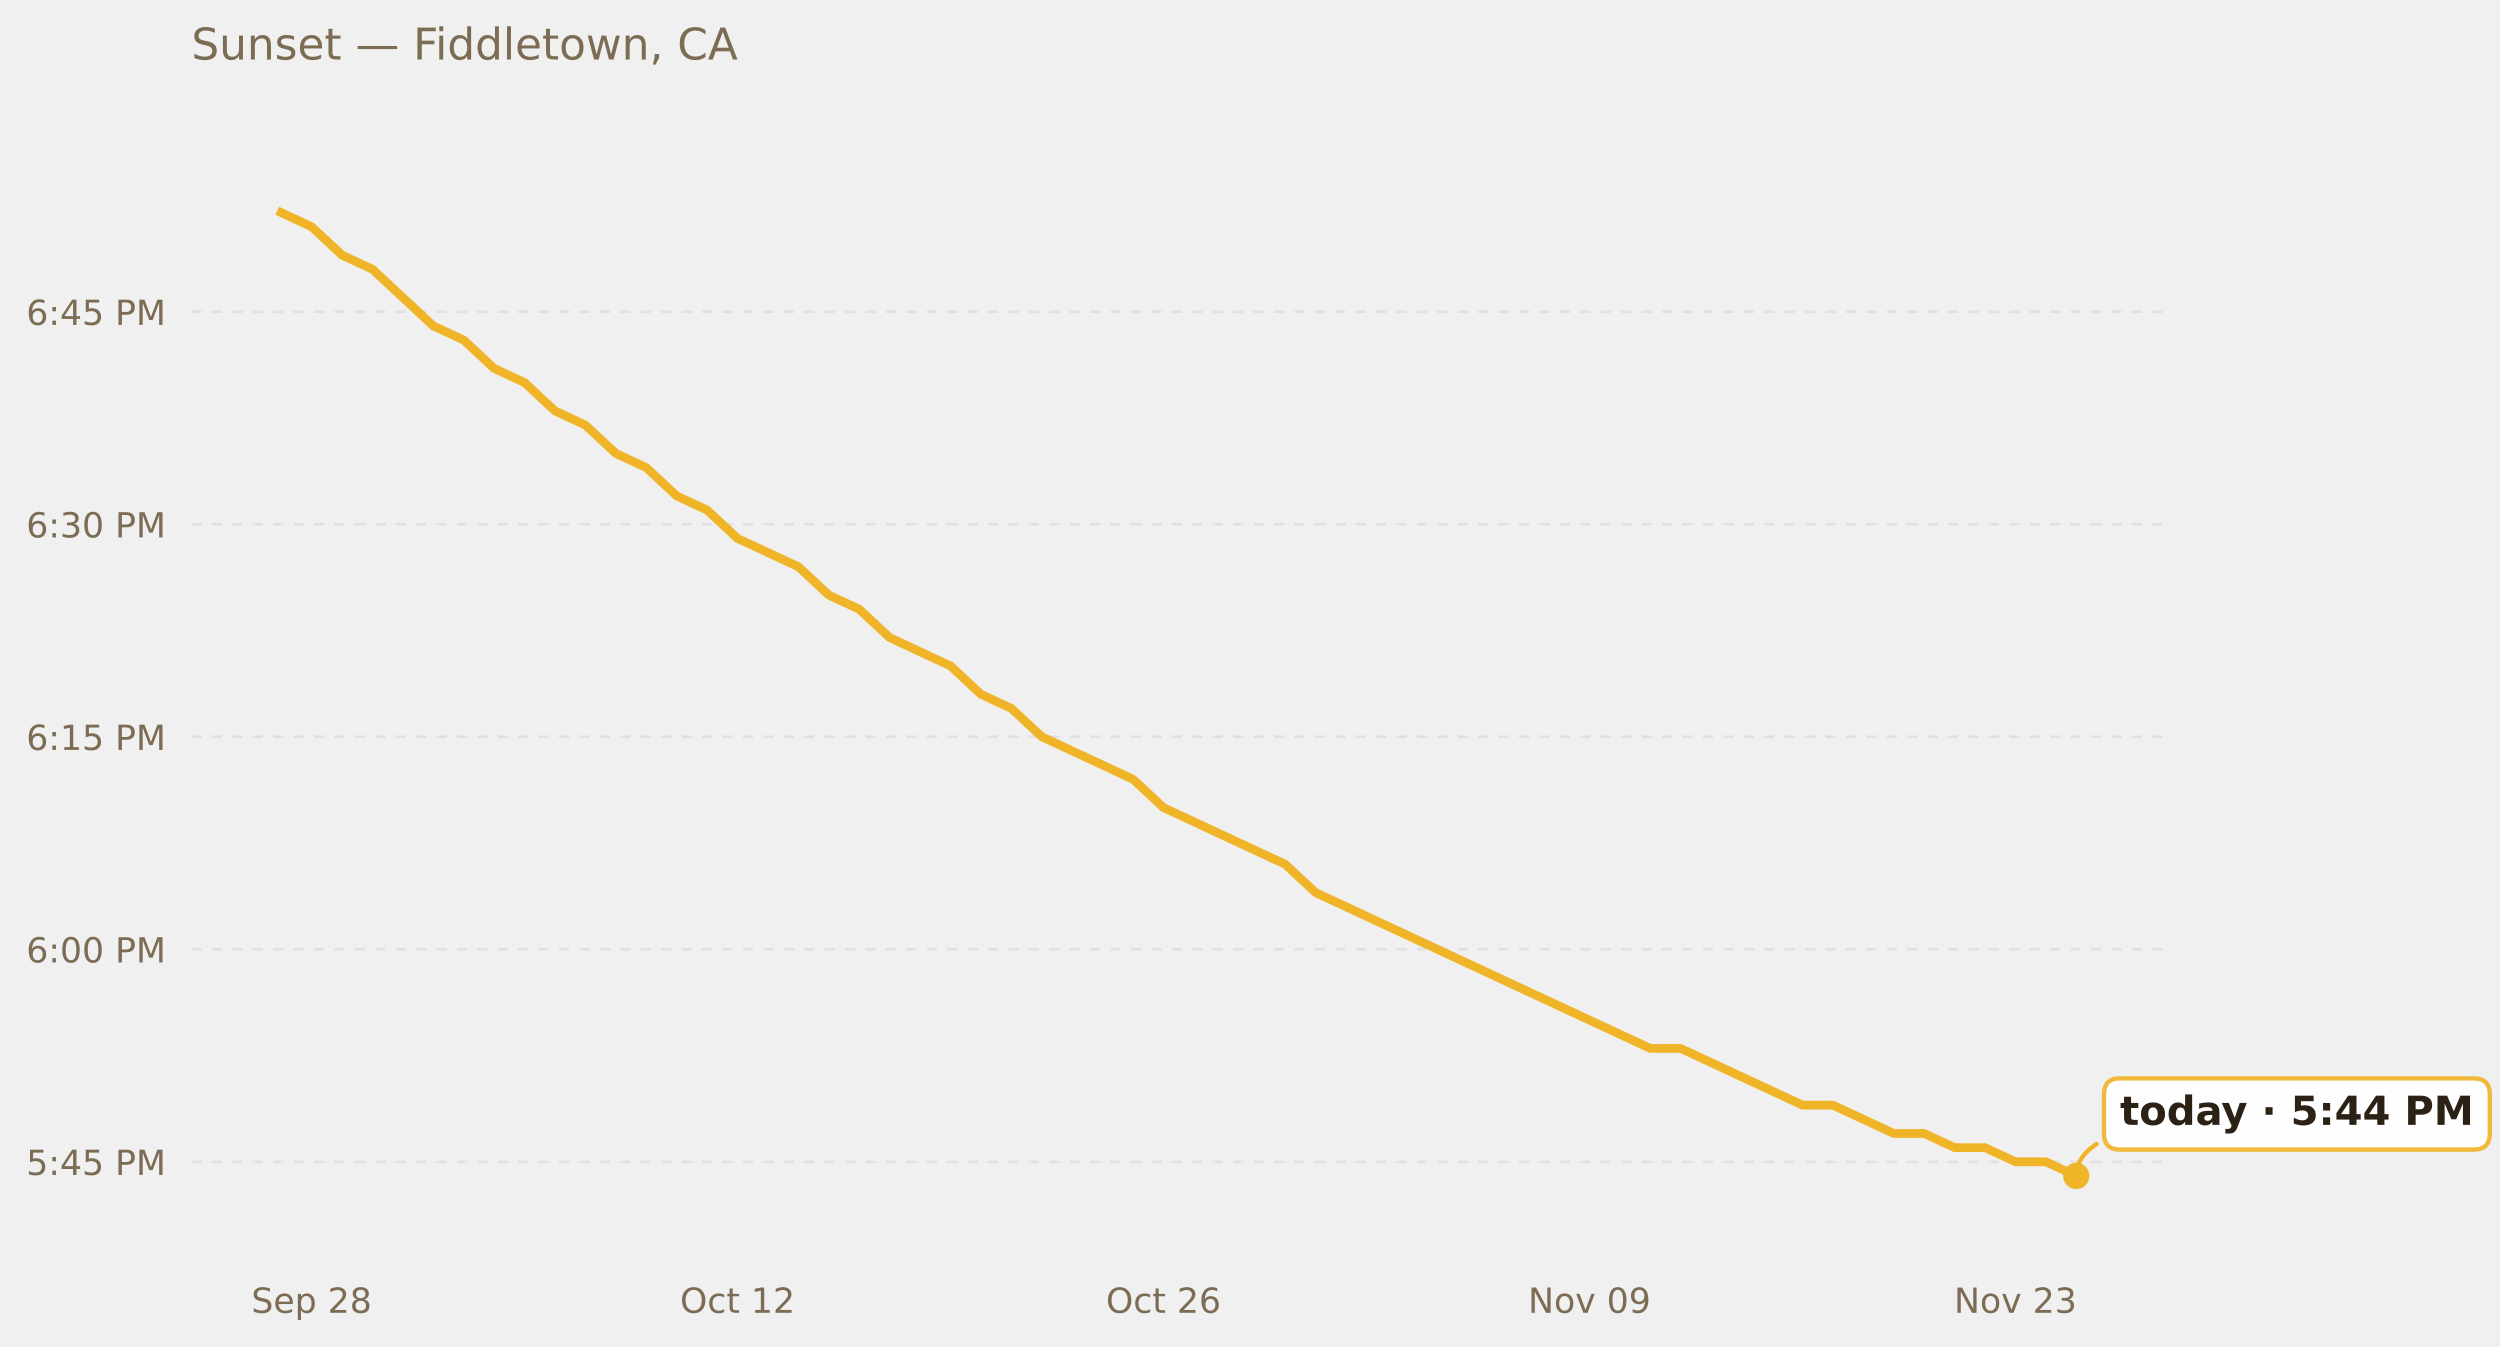
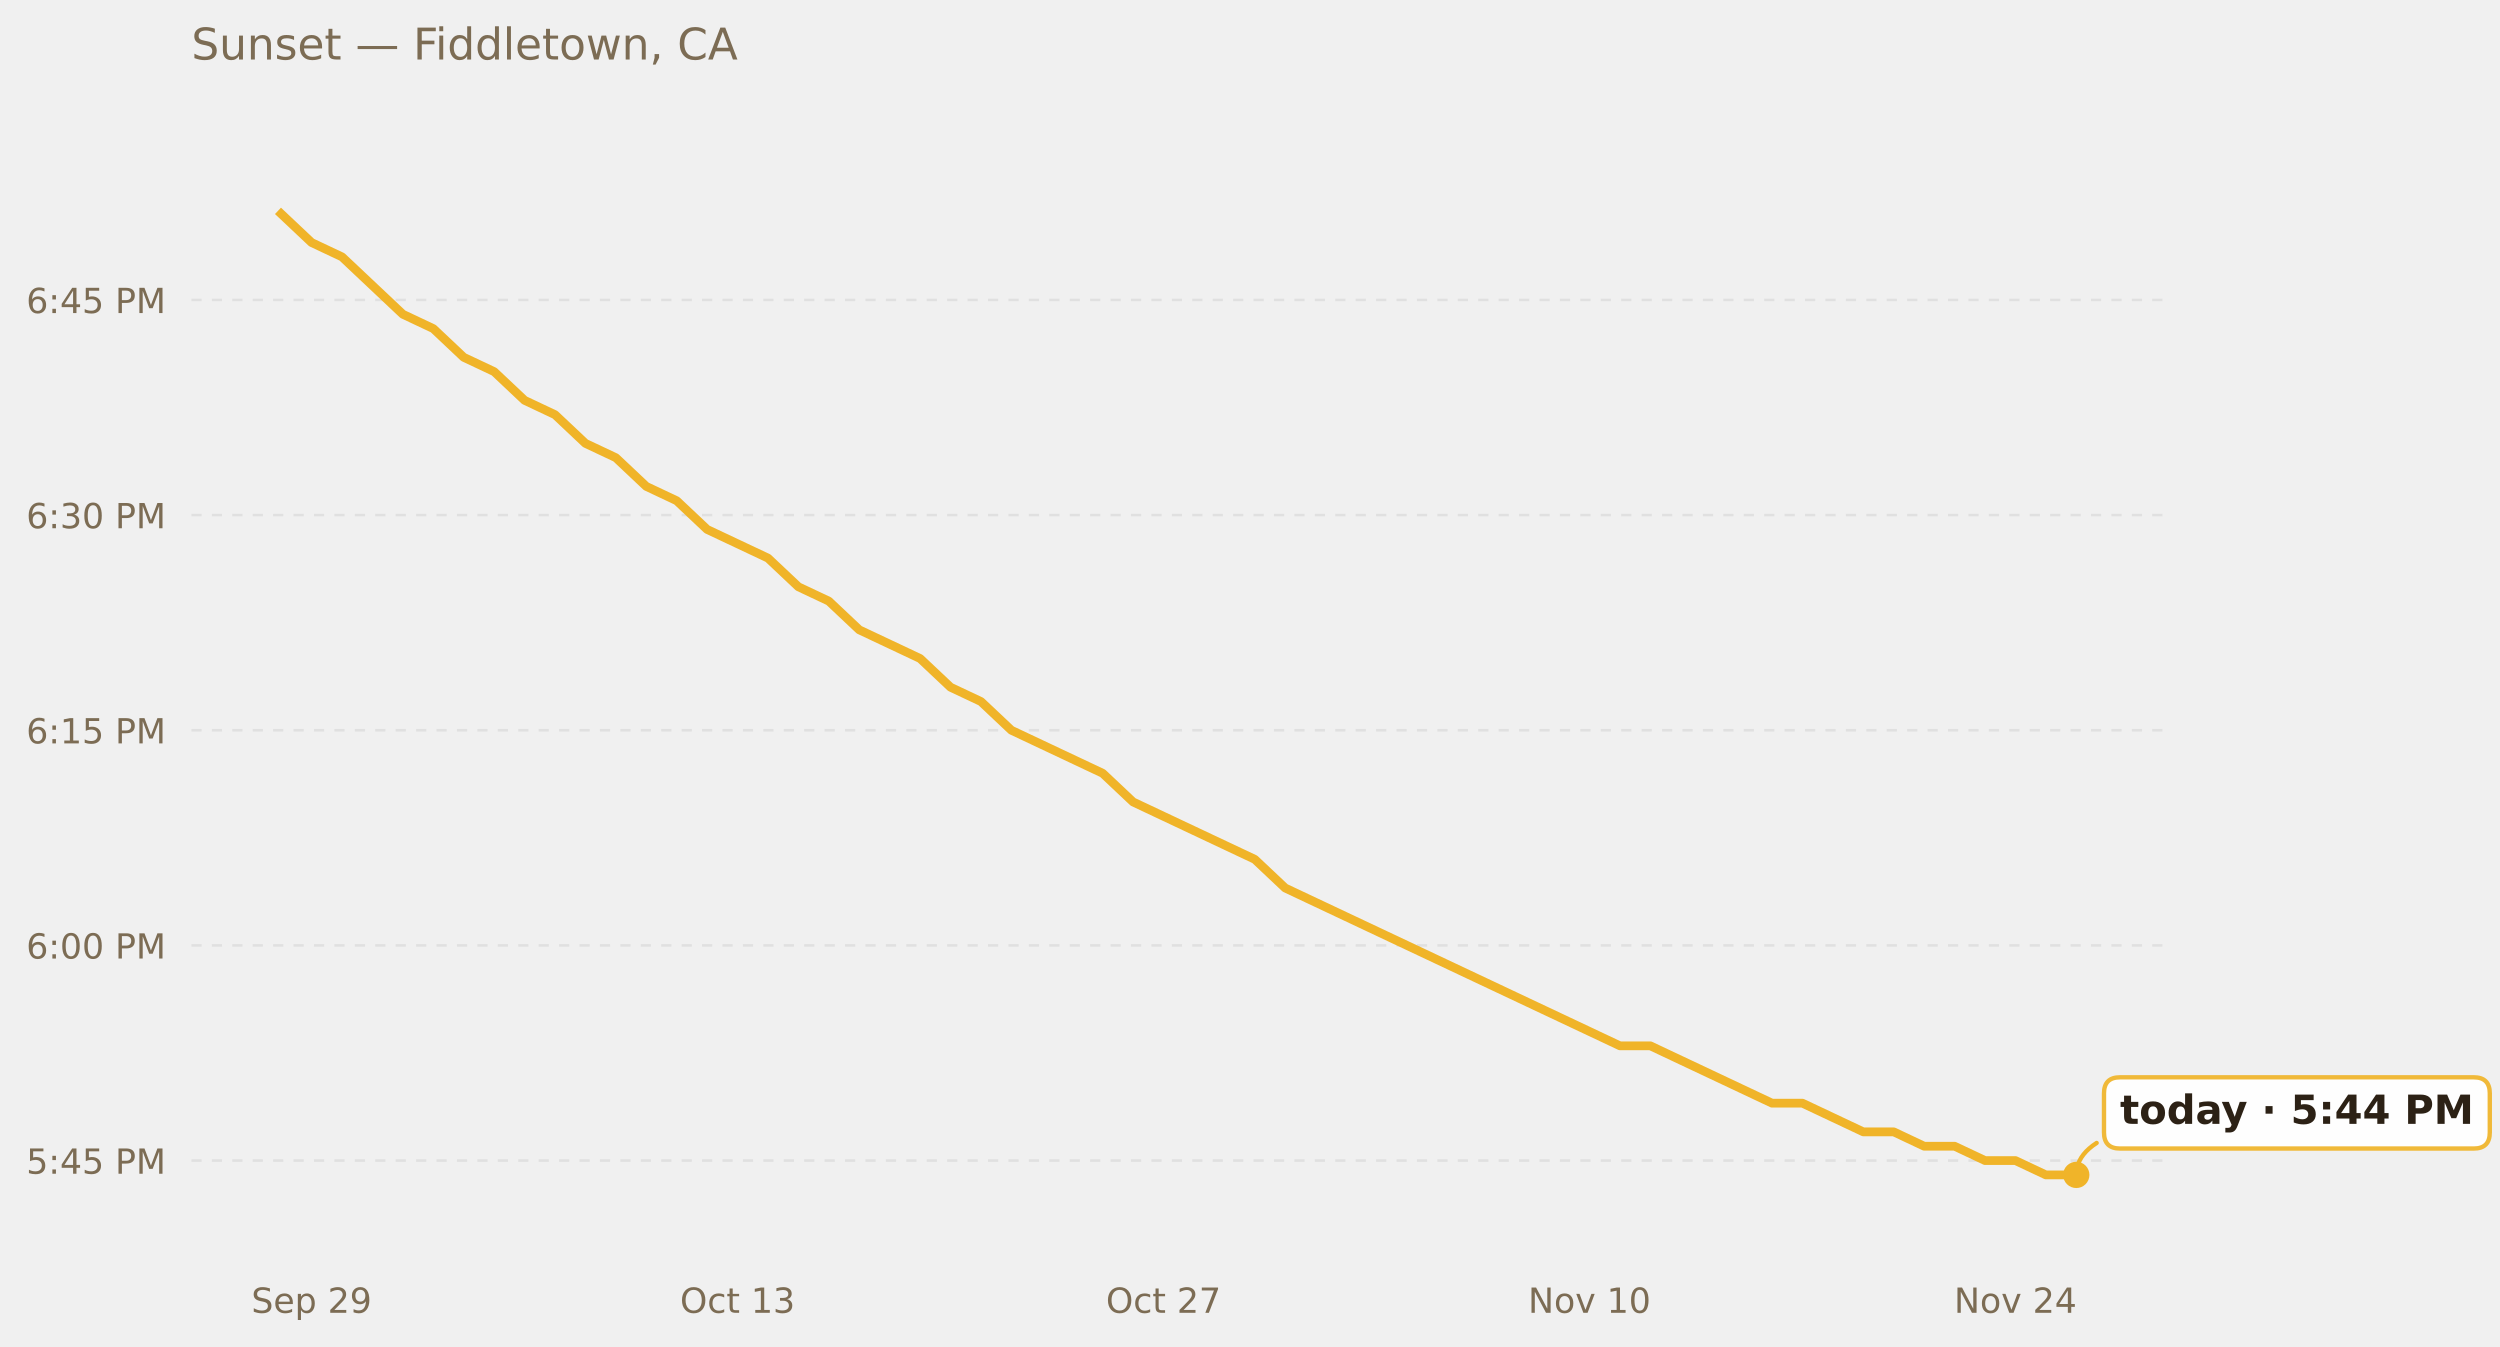
<svg xmlns="http://www.w3.org/2000/svg" xmlns:xlink="http://www.w3.org/1999/xlink" width="685.423pt" height="369.112pt" viewBox="0 0 685.423 369.112" version="1.1">
  <defs>
    <style type="text/css">*{stroke-linejoin: round; stroke-linecap: butt}</style>
  </defs>
  <g id="figure_1">
    <g id="patch_1">
      <path d="M 0 369.112  L 685.423 369.112  L 685.423 0  L 0 0  L 0 369.112  z " style="fill: none; opacity: 0" />
    </g>
    <g id="axes_1">
      <g id="patch_2">
        <path d="M 52.478 345.718  L 593.858 345.718  L 593.858 30.318  L 52.478 30.318  L 52.478 345.718  z " style="fill: none" />
      </g>
      <g id="matplotlib.axis_1">
        <g id="xtick_1">
          <g id="text_1">
            <g style="fill: #7c6c54" transform="translate(68.9198 359.9366) scale(0.095 -0.095)">
              <defs>
                <path id="DejaVuSans-53" d="M 3425 4513  L 3425 3897  Q 3066 4069 2747 4153  Q 2428 4238 2131 4238  Q 1616 4238 1336 4038  Q 1056 3838 1056 3469  Q 1056 3159 1242 3001  Q 1428 2844 1947 2747  L 2328 2669  Q 3034 2534 3370 2195  Q 3706 1856 3706 1288  Q 3706 609 3251 259  Q 2797 -91 1919 -91  Q 1588 -91 1214 -16  Q 841 59 441 206  L 441 856  Q 825 641 1194 531  Q 1563 422 1919 422  Q 2459 422 2753 634  Q 3047 847 3047 1241  Q 3047 1584 2836 1778  Q 2625 1972 2144 2069  L 1759 2144  Q 1053 2284 737 2584  Q 422 2884 422 3419  Q 422 4038 858 4394  Q 1294 4750 2059 4750  Q 2388 4750 2728 4690  Q 3069 4631 3425 4513  z " transform="scale(0.015625)" />
                <path id="DejaVuSans-65" d="M 3597 1894  L 3597 1613  L 953 1613  Q 991 1019 1311 708  Q 1631 397 2203 397  Q 2534 397 2845 478  Q 3156 559 3463 722  L 3463 178  Q 3153 47 2828 -22  Q 2503 -91 2169 -91  Q 1331 -91 842 396  Q 353 884 353 1716  Q 353 2575 817 3079  Q 1281 3584 2069 3584  Q 2775 3584 3186 3129  Q 3597 2675 3597 1894  z M 3022 2063  Q 3016 2534 2758 2815  Q 2500 3097 2075 3097  Q 1594 3097 1305 2825  Q 1016 2553 972 2059  L 3022 2063  z " transform="scale(0.015625)" />
                <path id="DejaVuSans-70" d="M 1159 525  L 1159 -1331  L 581 -1331  L 581 3500  L 1159 3500  L 1159 2969  Q 1341 3281 1617 3432  Q 1894 3584 2278 3584  Q 2916 3584 3314 3078  Q 3713 2572 3713 1747  Q 3713 922 3314 415  Q 2916 -91 2278 -91  Q 1894 -91 1617 61  Q 1341 213 1159 525  z M 3116 1747  Q 3116 2381 2855 2742  Q 2594 3103 2138 3103  Q 1681 3103 1420 2742  Q 1159 2381 1159 1747  Q 1159 1113 1420 752  Q 1681 391 2138 391  Q 2594 391 2855 752  Q 3116 1113 3116 1747  z " transform="scale(0.015625)" />
                <path id="DejaVuSans-20" transform="scale(0.015625)" />
                <path id="DejaVuSans-32" d="M 1228 531  L 3431 531  L 3431 0  L 469 0  L 469 531  Q 828 903 1448 1529  Q 2069 2156 2228 2338  Q 2531 2678 2651 2914  Q 2772 3150 2772 3378  Q 2772 3750 2511 3984  Q 2250 4219 1831 4219  Q 1534 4219 1204 4116  Q 875 4013 500 3803  L 500 4441  Q 881 4594 1212 4672  Q 1544 4750 1819 4750  Q 2544 4750 2975 4387  Q 3406 4025 3406 3419  Q 3406 3131 3298 2873  Q 3191 2616 2906 2266  Q 2828 2175 2409 1742  Q 1991 1309 1228 531  z " transform="scale(0.015625)" />
-                 <path id="DejaVuSans-38" d="M 2034 2216  Q 1584 2216 1326 1975  Q 1069 1734 1069 1313  Q 1069 891 1326 650  Q 1584 409 2034 409  Q 2484 409 2743 651  Q 3003 894 3003 1313  Q 3003 1734 2745 1975  Q 2488 2216 2034 2216  z M 1403 2484  Q 997 2584 770 2862  Q 544 3141 544 3541  Q 544 4100 942 4425  Q 1341 4750 2034 4750  Q 2731 4750 3128 4425  Q 3525 4100 3525 3541  Q 3525 3141 3298 2862  Q 3072 2584 2669 2484  Q 3125 2378 3379 2068  Q 3634 1759 3634 1313  Q 3634 634 3220 271  Q 2806 -91 2034 -91  Q 1263 -91 848 271  Q 434 634 434 1313  Q 434 1759 690 2068  Q 947 2378 1403 2484  z M 1172 3481  Q 1172 3119 1398 2916  Q 1625 2713 2034 2713  Q 2441 2713 2670 2916  Q 2900 3119 2900 3481  Q 2900 3844 2670 4047  Q 2441 4250 2034 4250  Q 1625 4250 1398 4047  Q 1172 3844 1172 3481  z " transform="scale(0.015625)" />
+                 <path id="DejaVuSans-39" d="M 703 97  L 703 672  Q 941 559 1184 500  Q 1428 441 1663 441  Q 2288 441 2617 861  Q 2947 1281 2994 2138  Q 2813 1869 2534 1725  Q 2256 1581 1919 1581  Q 1219 1581 811 2004  Q 403 2428 403 3163  Q 403 3881 828 4315  Q 1253 4750 1959 4750  Q 2769 4750 3195 4129  Q 3622 3509 3622 2328  Q 3622 1225 3098 567  Q 2575 -91 1691 -91  Q 1453 -91 1209 -44  Q 966 3 703 97  z M 1959 2075  Q 2384 2075 2632 2365  Q 2881 2656 2881 3163  Q 2881 3666 2632 3958  Q 2384 4250 1959 4250  Q 1534 4250 1286 3958  Q 1038 3666 1038 3163  Q 1038 2656 1286 2365  Q 1534 2075 1959 2075  z " transform="scale(0.015625)" />
              </defs>
              <use xlink:href="#DejaVuSans-53" />
              <use xlink:href="#DejaVuSans-65" x="63.477" />
              <use xlink:href="#DejaVuSans-70" x="125" />
              <use xlink:href="#DejaVuSans-20" x="188.477" />
              <use xlink:href="#DejaVuSans-32" x="220.264" />
-               <use xlink:href="#DejaVuSans-38" x="283.887" />
+               <use xlink:href="#DejaVuSans-39" x="283.887" />
            </g>
          </g>
        </g>
        <g id="xtick_2">
          <g id="text_2">
            <g style="fill: #7c6c54" transform="translate(186.4452 359.9366) scale(0.095 -0.095)">
              <defs>
                <path id="DejaVuSans-4f" d="M 2522 4238  Q 1834 4238 1429 3725  Q 1025 3213 1025 2328  Q 1025 1447 1429 934  Q 1834 422 2522 422  Q 3209 422 3611 934  Q 4013 1447 4013 2328  Q 4013 3213 3611 3725  Q 3209 4238 2522 4238  z M 2522 4750  Q 3503 4750 4090 4092  Q 4678 3434 4678 2328  Q 4678 1225 4090 567  Q 3503 -91 2522 -91  Q 1538 -91 948 565  Q 359 1222 359 2328  Q 359 3434 948 4092  Q 1538 4750 2522 4750  z " transform="scale(0.015625)" />
                <path id="DejaVuSans-63" d="M 3122 3366  L 3122 2828  Q 2878 2963 2633 3030  Q 2388 3097 2138 3097  Q 1578 3097 1268 2742  Q 959 2388 959 1747  Q 959 1106 1268 751  Q 1578 397 2138 397  Q 2388 397 2633 464  Q 2878 531 3122 666  L 3122 134  Q 2881 22 2623 -34  Q 2366 -91 2075 -91  Q 1284 -91 818 406  Q 353 903 353 1747  Q 353 2603 823 3093  Q 1294 3584 2113 3584  Q 2378 3584 2631 3529  Q 2884 3475 3122 3366  z " transform="scale(0.015625)" />
                <path id="DejaVuSans-74" d="M 1172 4494  L 1172 3500  L 2356 3500  L 2356 3053  L 1172 3053  L 1172 1153  Q 1172 725 1289 603  Q 1406 481 1766 481  L 2356 481  L 2356 0  L 1766 0  Q 1100 0 847 248  Q 594 497 594 1153  L 594 3053  L 172 3053  L 172 3500  L 594 3500  L 594 4494  L 1172 4494  z " transform="scale(0.015625)" />
                <path id="DejaVuSans-31" d="M 794 531  L 1825 531  L 1825 4091  L 703 3866  L 703 4441  L 1819 4666  L 2450 4666  L 2450 531  L 3481 531  L 3481 0  L 794 0  L 794 531  z " transform="scale(0.015625)" />
+                 <path id="DejaVuSans-33" d="M 2597 2516  Q 3050 2419 3304 2112  Q 3559 1806 3559 1356  Q 3559 666 3084 287  Q 2609 -91 1734 -91  Q 1441 -91 1130 -33  Q 819 25 488 141  L 488 750  Q 750 597 1062 519  Q 1375 441 1716 441  Q 2309 441 2620 675  Q 2931 909 2931 1356  Q 2931 1769 2642 2001  Q 2353 2234 1838 2234  L 1294 2234  L 1294 2753  L 1863 2753  Q 2328 2753 2575 2939  Q 2822 3125 2822 3475  Q 2822 3834 2567 4026  Q 2313 4219 1838 4219  Q 1578 4219 1281 4162  Q 984 4106 628 3988  L 628 4550  Q 988 4650 1302 4700  Q 1616 4750 1894 4750  Q 2613 4750 3031 4423  Q 3450 4097 3450 3541  Q 3450 3153 3228 2886  Q 3006 2619 2597 2516  z " transform="scale(0.015625)" />
              </defs>
              <use xlink:href="#DejaVuSans-4f" />
              <use xlink:href="#DejaVuSans-63" x="78.711" />
              <use xlink:href="#DejaVuSans-74" x="133.691" />
              <use xlink:href="#DejaVuSans-20" x="172.9" />
              <use xlink:href="#DejaVuSans-31" x="204.688" />
-               <use xlink:href="#DejaVuSans-32" x="268.311" />
+               <use xlink:href="#DejaVuSans-33" x="268.311" />
            </g>
          </g>
        </g>
        <g id="xtick_3">
          <g id="text_3">
            <g style="fill: #7c6c54" transform="translate(303.2298 359.9366) scale(0.095 -0.095)">
              <defs>
-                 <path id="DejaVuSans-36" d="M 2113 2584  Q 1688 2584 1439 2293  Q 1191 2003 1191 1497  Q 1191 994 1439 701  Q 1688 409 2113 409  Q 2538 409 2786 701  Q 3034 994 3034 1497  Q 3034 2003 2786 2293  Q 2538 2584 2113 2584  z M 3366 4563  L 3366 3988  Q 3128 4100 2886 4159  Q 2644 4219 2406 4219  Q 1781 4219 1451 3797  Q 1122 3375 1075 2522  Q 1259 2794 1537 2939  Q 1816 3084 2150 3084  Q 2853 3084 3261 2657  Q 3669 2231 3669 1497  Q 3669 778 3244 343  Q 2819 -91 2113 -91  Q 1303 -91 875 529  Q 447 1150 447 2328  Q 447 3434 972 4092  Q 1497 4750 2381 4750  Q 2619 4750 2861 4703  Q 3103 4656 3366 4563  z " transform="scale(0.015625)" />
+                 <path id="DejaVuSans-37" d="M 525 4666  L 3525 4666  L 3525 4397  L 1831 0  L 1172 0  L 2766 4134  L 525 4134  L 525 4666  z " transform="scale(0.015625)" />
              </defs>
              <use xlink:href="#DejaVuSans-4f" />
              <use xlink:href="#DejaVuSans-63" x="78.711" />
              <use xlink:href="#DejaVuSans-74" x="133.691" />
              <use xlink:href="#DejaVuSans-20" x="172.9" />
              <use xlink:href="#DejaVuSans-32" x="204.688" />
-               <use xlink:href="#DejaVuSans-36" x="268.311" />
+               <use xlink:href="#DejaVuSans-37" x="268.311" />
            </g>
          </g>
        </g>
        <g id="xtick_4">
          <g id="text_4">
            <g style="fill: #7c6c54" transform="translate(418.9561 359.9366) scale(0.095 -0.095)">
              <defs>
                <path id="DejaVuSans-4e" d="M 628 4666  L 1478 4666  L 3547 763  L 3547 4666  L 4159 4666  L 4159 0  L 3309 0  L 1241 3903  L 1241 0  L 628 0  L 628 4666  z " transform="scale(0.015625)" />
                <path id="DejaVuSans-6f" d="M 1959 3097  Q 1497 3097 1228 2736  Q 959 2375 959 1747  Q 959 1119 1226 758  Q 1494 397 1959 397  Q 2419 397 2687 759  Q 2956 1122 2956 1747  Q 2956 2369 2687 2733  Q 2419 3097 1959 3097  z M 1959 3584  Q 2709 3584 3137 3096  Q 3566 2609 3566 1747  Q 3566 888 3137 398  Q 2709 -91 1959 -91  Q 1206 -91 779 398  Q 353 888 353 1747  Q 353 2609 779 3096  Q 1206 3584 1959 3584  z " transform="scale(0.015625)" />
                <path id="DejaVuSans-76" d="M 191 3500  L 800 3500  L 1894 563  L 2988 3500  L 3597 3500  L 2284 0  L 1503 0  L 191 3500  z " transform="scale(0.015625)" />
                <path id="DejaVuSans-30" d="M 2034 4250  Q 1547 4250 1301 3770  Q 1056 3291 1056 2328  Q 1056 1369 1301 889  Q 1547 409 2034 409  Q 2525 409 2770 889  Q 3016 1369 3016 2328  Q 3016 3291 2770 3770  Q 2525 4250 2034 4250  z M 2034 4750  Q 2819 4750 3233 4129  Q 3647 3509 3647 2328  Q 3647 1150 3233 529  Q 2819 -91 2034 -91  Q 1250 -91 836 529  Q 422 1150 422 2328  Q 422 3509 836 4129  Q 1250 4750 2034 4750  z " transform="scale(0.015625)" />
-                 <path id="DejaVuSans-39" d="M 703 97  L 703 672  Q 941 559 1184 500  Q 1428 441 1663 441  Q 2288 441 2617 861  Q 2947 1281 2994 2138  Q 2813 1869 2534 1725  Q 2256 1581 1919 1581  Q 1219 1581 811 2004  Q 403 2428 403 3163  Q 403 3881 828 4315  Q 1253 4750 1959 4750  Q 2769 4750 3195 4129  Q 3622 3509 3622 2328  Q 3622 1225 3098 567  Q 2575 -91 1691 -91  Q 1453 -91 1209 -44  Q 966 3 703 97  z M 1959 2075  Q 2384 2075 2632 2365  Q 2881 2656 2881 3163  Q 2881 3666 2632 3958  Q 2384 4250 1959 4250  Q 1534 4250 1286 3958  Q 1038 3666 1038 3163  Q 1038 2656 1286 2365  Q 1534 2075 1959 2075  z " transform="scale(0.015625)" />
              </defs>
              <use xlink:href="#DejaVuSans-4e" />
              <use xlink:href="#DejaVuSans-6f" x="74.805" />
              <use xlink:href="#DejaVuSans-76" x="135.986" />
              <use xlink:href="#DejaVuSans-20" x="195.166" />
-               <use xlink:href="#DejaVuSans-30" x="226.953" />
-               <use xlink:href="#DejaVuSans-39" x="290.576" />
+               <use xlink:href="#DejaVuSans-31" x="226.953" />
+               <use xlink:href="#DejaVuSans-30" x="290.576" />
            </g>
          </g>
        </g>
        <g id="xtick_5">
          <g id="text_5">
            <g style="fill: #7c6c54" transform="translate(535.7408 359.9366) scale(0.095 -0.095)">
              <defs>
-                 <path id="DejaVuSans-33" d="M 2597 2516  Q 3050 2419 3304 2112  Q 3559 1806 3559 1356  Q 3559 666 3084 287  Q 2609 -91 1734 -91  Q 1441 -91 1130 -33  Q 819 25 488 141  L 488 750  Q 750 597 1062 519  Q 1375 441 1716 441  Q 2309 441 2620 675  Q 2931 909 2931 1356  Q 2931 1769 2642 2001  Q 2353 2234 1838 2234  L 1294 2234  L 1294 2753  L 1863 2753  Q 2328 2753 2575 2939  Q 2822 3125 2822 3475  Q 2822 3834 2567 4026  Q 2313 4219 1838 4219  Q 1578 4219 1281 4162  Q 984 4106 628 3988  L 628 4550  Q 988 4650 1302 4700  Q 1616 4750 1894 4750  Q 2613 4750 3031 4423  Q 3450 4097 3450 3541  Q 3450 3153 3228 2886  Q 3006 2619 2597 2516  z " transform="scale(0.015625)" />
+                 <path id="DejaVuSans-34" d="M 2419 4116  L 825 1625  L 2419 1625  L 2419 4116  z M 2253 4666  L 3047 4666  L 3047 1625  L 3713 1625  L 3713 1100  L 3047 1100  L 3047 0  L 2419 0  L 2419 1100  L 313 1100  L 313 1709  L 2253 4666  z " transform="scale(0.015625)" />
              </defs>
              <use xlink:href="#DejaVuSans-4e" />
              <use xlink:href="#DejaVuSans-6f" x="74.805" />
              <use xlink:href="#DejaVuSans-76" x="135.986" />
              <use xlink:href="#DejaVuSans-20" x="195.166" />
              <use xlink:href="#DejaVuSans-32" x="226.953" />
-               <use xlink:href="#DejaVuSans-33" x="290.576" />
+               <use xlink:href="#DejaVuSans-34" x="290.576" />
            </g>
          </g>
        </g>
      </g>
      <g id="matplotlib.axis_2">
        <g id="ytick_1">
          <g id="line2d_1">
-             <path d="M 52.478 318.528  L 593.858 318.528  " clip-path="url(#pda5a218eec)" style="fill: none; stroke-dasharray: 2.8,2.8; stroke-dashoffset: 0; stroke: #e0e0e0; stroke-width: 0.7" />
+             <path d="M 52.478 318.189  L 593.858 318.189  " clip-path="url(#pd31d0799f2)" style="fill: none; stroke-dasharray: 2.8,2.8; stroke-dashoffset: 0; stroke: #e0e0e0; stroke-width: 0.7" />
          </g>
          <g id="text_6">
-             <g style="fill: #7c6c54" transform="translate(7.2 322.1377) scale(0.095 -0.095)">
+             <g style="fill: #7c6c54" transform="translate(7.2 321.7987) scale(0.095 -0.095)">
              <defs>
                <path id="DejaVuSans-35" d="M 691 4666  L 3169 4666  L 3169 4134  L 1269 4134  L 1269 2991  Q 1406 3038 1543 3061  Q 1681 3084 1819 3084  Q 2600 3084 3056 2656  Q 3513 2228 3513 1497  Q 3513 744 3044 326  Q 2575 -91 1722 -91  Q 1428 -91 1123 -41  Q 819 9 494 109  L 494 744  Q 775 591 1075 516  Q 1375 441 1709 441  Q 2250 441 2565 725  Q 2881 1009 2881 1497  Q 2881 1984 2565 2268  Q 2250 2553 1709 2553  Q 1456 2553 1204 2497  Q 953 2441 691 2322  L 691 4666  z " transform="scale(0.015625)" />
                <path id="DejaVuSans-3a" d="M 750 794  L 1409 794  L 1409 0  L 750 0  L 750 794  z M 750 3309  L 1409 3309  L 1409 2516  L 750 2516  L 750 3309  z " transform="scale(0.015625)" />
-                 <path id="DejaVuSans-34" d="M 2419 4116  L 825 1625  L 2419 1625  L 2419 4116  z M 2253 4666  L 3047 4666  L 3047 1625  L 3713 1625  L 3713 1100  L 3047 1100  L 3047 0  L 2419 0  L 2419 1100  L 313 1100  L 313 1709  L 2253 4666  z " transform="scale(0.015625)" />
                <path id="DejaVuSans-50" d="M 1259 4147  L 1259 2394  L 2053 2394  Q 2494 2394 2734 2622  Q 2975 2850 2975 3272  Q 2975 3691 2734 3919  Q 2494 4147 2053 4147  L 1259 4147  z M 628 4666  L 2053 4666  Q 2838 4666 3239 4311  Q 3641 3956 3641 3272  Q 3641 2581 3239 2228  Q 2838 1875 2053 1875  L 1259 1875  L 1259 0  L 628 0  L 628 4666  z " transform="scale(0.015625)" />
                <path id="DejaVuSans-4d" d="M 628 4666  L 1569 4666  L 2759 1491  L 3956 4666  L 4897 4666  L 4897 0  L 4281 0  L 4281 4097  L 3078 897  L 2444 897  L 1241 4097  L 1241 0  L 628 0  L 628 4666  z " transform="scale(0.015625)" />
              </defs>
              <use xlink:href="#DejaVuSans-35" />
              <use xlink:href="#DejaVuSans-3a" x="63.623" />
              <use xlink:href="#DejaVuSans-34" x="97.314" />
              <use xlink:href="#DejaVuSans-35" x="160.938" />
              <use xlink:href="#DejaVuSans-20" x="224.561" />
              <use xlink:href="#DejaVuSans-50" x="256.348" />
              <use xlink:href="#DejaVuSans-4d" x="316.65" />
            </g>
          </g>
        </g>
        <g id="ytick_2">
          <g id="line2d_2">
-             <path d="M 52.478 260.265  L 593.858 260.265  " clip-path="url(#pda5a218eec)" style="fill: none; stroke-dasharray: 2.8,2.8; stroke-dashoffset: 0; stroke: #e0e0e0; stroke-width: 0.7" />
+             <path d="M 52.478 259.199  L 593.858 259.199  " clip-path="url(#pd31d0799f2)" style="fill: none; stroke-dasharray: 2.8,2.8; stroke-dashoffset: 0; stroke: #e0e0e0; stroke-width: 0.7" />
          </g>
          <g id="text_7">
-             <g style="fill: #7c6c54" transform="translate(7.2 263.8742) scale(0.095 -0.095)">
+             <g style="fill: #7c6c54" transform="translate(7.2 262.8087) scale(0.095 -0.095)">
+               <defs>
+                 <path id="DejaVuSans-36" d="M 2113 2584  Q 1688 2584 1439 2293  Q 1191 2003 1191 1497  Q 1191 994 1439 701  Q 1688 409 2113 409  Q 2538 409 2786 701  Q 3034 994 3034 1497  Q 3034 2003 2786 2293  Q 2538 2584 2113 2584  z M 3366 4563  L 3366 3988  Q 3128 4100 2886 4159  Q 2644 4219 2406 4219  Q 1781 4219 1451 3797  Q 1122 3375 1075 2522  Q 1259 2794 1537 2939  Q 1816 3084 2150 3084  Q 2853 3084 3261 2657  Q 3669 2231 3669 1497  Q 3669 778 3244 343  Q 2819 -91 2113 -91  Q 1303 -91 875 529  Q 447 1150 447 2328  Q 447 3434 972 4092  Q 1497 4750 2381 4750  Q 2619 4750 2861 4703  Q 3103 4656 3366 4563  z " transform="scale(0.015625)" />
+               </defs>
              <use xlink:href="#DejaVuSans-36" />
              <use xlink:href="#DejaVuSans-3a" x="63.623" />
              <use xlink:href="#DejaVuSans-30" x="97.314" />
              <use xlink:href="#DejaVuSans-30" x="160.938" />
              <use xlink:href="#DejaVuSans-20" x="224.561" />
              <use xlink:href="#DejaVuSans-50" x="256.348" />
              <use xlink:href="#DejaVuSans-4d" x="316.65" />
            </g>
          </g>
        </g>
        <g id="ytick_3">
          <g id="line2d_3">
-             <path d="M 52.478 202.001  L 593.858 202.001  " clip-path="url(#pda5a218eec)" style="fill: none; stroke-dasharray: 2.8,2.8; stroke-dashoffset: 0; stroke: #e0e0e0; stroke-width: 0.7" />
+             <path d="M 52.478 200.209  L 593.858 200.209  " clip-path="url(#pd31d0799f2)" style="fill: none; stroke-dasharray: 2.8,2.8; stroke-dashoffset: 0; stroke: #e0e0e0; stroke-width: 0.7" />
          </g>
          <g id="text_8">
-             <g style="fill: #7c6c54" transform="translate(7.2 205.6106) scale(0.095 -0.095)">
+             <g style="fill: #7c6c54" transform="translate(7.2 203.8187) scale(0.095 -0.095)">
              <use xlink:href="#DejaVuSans-36" />
              <use xlink:href="#DejaVuSans-3a" x="63.623" />
              <use xlink:href="#DejaVuSans-31" x="97.314" />
              <use xlink:href="#DejaVuSans-35" x="160.938" />
              <use xlink:href="#DejaVuSans-20" x="224.561" />
              <use xlink:href="#DejaVuSans-50" x="256.348" />
              <use xlink:href="#DejaVuSans-4d" x="316.65" />
            </g>
          </g>
        </g>
        <g id="ytick_4">
          <g id="line2d_4">
-             <path d="M 52.478 143.738  L 593.858 143.738  " clip-path="url(#pda5a218eec)" style="fill: none; stroke-dasharray: 2.8,2.8; stroke-dashoffset: 0; stroke: #e0e0e0; stroke-width: 0.7" />
+             <path d="M 52.478 141.219  L 593.858 141.219  " clip-path="url(#pd31d0799f2)" style="fill: none; stroke-dasharray: 2.8,2.8; stroke-dashoffset: 0; stroke: #e0e0e0; stroke-width: 0.7" />
          </g>
          <g id="text_9">
-             <g style="fill: #7c6c54" transform="translate(7.2 147.3471) scale(0.095 -0.095)">
+             <g style="fill: #7c6c54" transform="translate(7.2 144.8286) scale(0.095 -0.095)">
              <use xlink:href="#DejaVuSans-36" />
              <use xlink:href="#DejaVuSans-3a" x="63.623" />
              <use xlink:href="#DejaVuSans-33" x="97.314" />
              <use xlink:href="#DejaVuSans-30" x="160.938" />
              <use xlink:href="#DejaVuSans-20" x="224.561" />
              <use xlink:href="#DejaVuSans-50" x="256.348" />
              <use xlink:href="#DejaVuSans-4d" x="316.65" />
            </g>
          </g>
        </g>
        <g id="ytick_5">
          <g id="line2d_5">
-             <path d="M 52.478 85.474  L 593.858 85.474  " clip-path="url(#pda5a218eec)" style="fill: none; stroke-dasharray: 2.8,2.8; stroke-dashoffset: 0; stroke: #e0e0e0; stroke-width: 0.7" />
+             <path d="M 52.478 82.229  L 593.858 82.229  " clip-path="url(#pd31d0799f2)" style="fill: none; stroke-dasharray: 2.8,2.8; stroke-dashoffset: 0; stroke: #e0e0e0; stroke-width: 0.7" />
          </g>
          <g id="text_10">
-             <g style="fill: #7c6c54" transform="translate(7.2 89.08354) scale(0.095 -0.095)">
+             <g style="fill: #7c6c54" transform="translate(7.2 85.83861) scale(0.095 -0.095)">
              <use xlink:href="#DejaVuSans-36" />
              <use xlink:href="#DejaVuSans-3a" x="63.623" />
              <use xlink:href="#DejaVuSans-34" x="97.314" />
              <use xlink:href="#DejaVuSans-35" x="160.938" />
              <use xlink:href="#DejaVuSans-20" x="224.561" />
              <use xlink:href="#DejaVuSans-50" x="256.348" />
              <use xlink:href="#DejaVuSans-4d" x="316.65" />
            </g>
          </g>
        </g>
      </g>
      <g id="line2d_6">
-         <path d="M 77.086 58.285  L 85.428 62.169  L 93.769 69.937  L 102.111 73.822  L 110.453 81.59  L 118.795 89.359  L 127.136 93.243  L 135.478 101.011  L 143.82 104.895  L 152.162 112.664  L 160.503 116.548  L 168.845 124.317  L 177.187 128.201  L 185.529 135.969  L 193.87 139.854  L 202.212 147.622  L 210.554 151.506  L 218.896 155.391  L 227.237 163.159  L 235.579 167.043  L 243.921 174.812  L 252.263 178.696  L 260.605 182.58  L 268.946 190.349  L 277.288 194.233  L 285.63 202.001  L 293.972 205.886  L 302.313 209.77  L 310.655 213.654  L 318.997 221.423  L 327.339 225.307  L 335.68 229.191  L 344.022 233.075  L 352.364 236.96  L 360.706 244.728  L 369.047 248.612  L 377.389 252.496  L 385.731 256.381  L 394.073 260.265  L 402.414 264.149  L 410.756 268.033  L 419.098 271.918  L 427.44 275.802  L 435.782 279.686  L 444.123 283.57  L 452.465 287.455  L 460.807 287.455  L 469.149 291.339  L 477.49 295.223  L 485.832 299.107  L 494.174 302.992  L 502.516 302.992  L 510.857 306.876  L 519.199 310.76  L 527.541 310.76  L 535.883 314.644  L 544.224 314.644  L 552.566 318.528  L 560.908 318.528  L 569.25 322.413  " clip-path="url(#pda5a218eec)" style="fill: none; stroke: #f0b429; stroke-width: 2.4; stroke-linecap: square" />
+         <path d="M 77.086 58.633  L 85.428 66.499  L 93.769 70.431  L 102.111 78.297  L 110.453 86.162  L 118.795 90.095  L 127.136 97.96  L 135.478 101.893  L 143.82 109.758  L 152.162 113.691  L 160.503 121.556  L 168.845 125.489  L 177.187 133.354  L 185.529 137.287  L 193.87 145.152  L 202.212 149.085  L 210.554 153.017  L 218.896 160.883  L 227.237 164.815  L 235.579 172.681  L 243.921 176.613  L 252.263 180.546  L 260.605 188.411  L 268.946 192.344  L 277.288 200.209  L 285.63 204.142  L 293.972 208.075  L 302.313 212.007  L 310.655 219.873  L 318.997 223.805  L 327.339 227.738  L 335.68 231.671  L 344.022 235.603  L 352.364 243.469  L 360.706 247.401  L 369.047 251.334  L 377.389 255.267  L 385.731 259.199  L 394.073 263.132  L 402.414 267.065  L 410.756 270.997  L 419.098 274.93  L 427.44 278.863  L 435.782 282.795  L 444.123 286.728  L 452.465 286.728  L 460.807 290.661  L 469.149 294.593  L 477.49 298.526  L 485.832 302.459  L 494.174 302.459  L 502.516 306.391  L 510.857 310.324  L 519.199 310.324  L 527.541 314.257  L 535.883 314.257  L 544.224 318.189  L 552.566 318.189  L 560.908 322.122  L 569.25 322.122  " clip-path="url(#pd31d0799f2)" style="fill: none; stroke: #f0b429; stroke-width: 2.4; stroke-linecap: square" />
      </g>
      <g id="patch_3">
-         <path d="M 574.833 313.656  Q 570.359 316.536 569.47 320.423  " style="fill: none; stroke: #f0b429; stroke-width: 1.2; stroke-linecap: round" />
+         <path d="M 574.833 313.365  Q 570.359 316.245 569.47 320.132  " style="fill: none; stroke: #f0b429; stroke-width: 1.2; stroke-linecap: round" />
      </g>
      <g id="text_11">
        <g id="patch_4">
-           <path d="M 581.25 315.186  L 678.223 315.186  Q 682.623 315.186 682.623 310.786  L 682.623 300.054  Q 682.623 295.654 678.223 295.654  L 581.25 295.654  Q 576.85 295.654 576.85 300.054  L 576.85 310.786  Q 576.85 315.186 581.25 315.186  z " style="fill: #ffffff; opacity: 0.92; stroke: #f0b429; stroke-width: 1.2; stroke-linejoin: miter" />
-         </g>
-         <g style="fill: #2c2115" transform="translate(581.2497 308.4127) scale(0.11 -0.11)">
+           <path d="M 581.25 314.896  L 678.223 314.896  Q 682.623 314.896 682.623 310.496  L 682.623 299.764  Q 682.623 295.364 678.223 295.364  L 581.25 295.364  Q 576.85 295.364 576.85 299.764  L 576.85 310.496  Q 576.85 314.896 581.25 314.896  z " style="fill: #ffffff; opacity: 0.92; stroke: #f0b429; stroke-width: 1.2; stroke-linejoin: miter" />
+         </g>
+         <g style="fill: #2c2115" transform="translate(581.2497 308.1221) scale(0.11 -0.11)">
          <defs>
            <path id="DejaVuSans-Bold-74" d="M 1759 4494  L 1759 3500  L 2913 3500  L 2913 2700  L 1759 2700  L 1759 1216  Q 1759 972 1856 886  Q 1953 800 2241 800  L 2816 800  L 2816 0  L 1856 0  Q 1194 0 917 276  Q 641 553 641 1216  L 641 2700  L 84 2700  L 84 3500  L 641 3500  L 641 4494  L 1759 4494  z " transform="scale(0.015625)" />
            <path id="DejaVuSans-Bold-6f" d="M 2203 2784  Q 1831 2784 1636 2517  Q 1441 2250 1441 1747  Q 1441 1244 1636 976  Q 1831 709 2203 709  Q 2569 709 2762 976  Q 2956 1244 2956 1747  Q 2956 2250 2762 2517  Q 2569 2784 2203 2784  z M 2203 3584  Q 3106 3584 3614 3096  Q 4122 2609 4122 1747  Q 4122 884 3614 396  Q 3106 -91 2203 -91  Q 1297 -91 786 396  Q 275 884 275 1747  Q 275 2609 786 3096  Q 1297 3584 2203 3584  z " transform="scale(0.015625)" />
            <path id="DejaVuSans-Bold-64" d="M 2919 2988  L 2919 4863  L 4044 4863  L 4044 0  L 2919 0  L 2919 506  Q 2688 197 2409 53  Q 2131 -91 1766 -91  Q 1119 -91 703 423  Q 288 938 288 1747  Q 288 2556 703 3070  Q 1119 3584 1766 3584  Q 2128 3584 2408 3439  Q 2688 3294 2919 2988  z M 2181 722  Q 2541 722 2730 984  Q 2919 1247 2919 1747  Q 2919 2247 2730 2509  Q 2541 2772 2181 2772  Q 1825 2772 1636 2509  Q 1447 2247 1447 1747  Q 1447 1247 1636 984  Q 1825 722 2181 722  z " transform="scale(0.015625)" />
            <path id="DejaVuSans-Bold-61" d="M 2106 1575  Q 1756 1575 1579 1456  Q 1403 1338 1403 1106  Q 1403 894 1545 773  Q 1688 653 1941 653  Q 2256 653 2472 879  Q 2688 1106 2688 1447  L 2688 1575  L 2106 1575  z M 3816 1997  L 3816 0  L 2688 0  L 2688 519  Q 2463 200 2181 54  Q 1900 -91 1497 -91  Q 953 -91 614 226  Q 275 544 275 1050  Q 275 1666 698 1953  Q 1122 2241 2028 2241  L 2688 2241  L 2688 2328  Q 2688 2594 2478 2717  Q 2269 2841 1825 2841  Q 1466 2841 1156 2769  Q 847 2697 581 2553  L 581 3406  Q 941 3494 1303 3539  Q 1666 3584 2028 3584  Q 2975 3584 3395 3211  Q 3816 2838 3816 1997  z " transform="scale(0.015625)" />
            <path id="DejaVuSans-Bold-79" d="M 78 3500  L 1197 3500  L 2138 1125  L 2938 3500  L 4056 3500  L 2584 -331  Q 2363 -916 2067 -1148  Q 1772 -1381 1288 -1381  L 641 -1381  L 641 -647  L 991 -647  Q 1275 -647 1404 -556  Q 1534 -466 1606 -231  L 1638 -134  L 78 3500  z " transform="scale(0.015625)" />
            <path id="DejaVuSans-Bold-20" transform="scale(0.015625)" />
            <path id="DejaVuSans-Bold-b7" d="M 653 2828  L 1778 2828  L 1778 1619  L 653 1619  L 653 2828  z " transform="scale(0.015625)" />
            <path id="DejaVuSans-Bold-35" d="M 678 4666  L 3669 4666  L 3669 3781  L 1638 3781  L 1638 3059  Q 1775 3097 1914 3117  Q 2053 3138 2203 3138  Q 3056 3138 3531 2711  Q 4006 2284 4006 1522  Q 4006 766 3489 337  Q 2972 -91 2053 -91  Q 1656 -91 1267 -14  Q 878 63 494 219  L 494 1166  Q 875 947 1217 837  Q 1559 728 1863 728  Q 2300 728 2551 942  Q 2803 1156 2803 1522  Q 2803 1891 2551 2103  Q 2300 2316 1863 2316  Q 1603 2316 1309 2248  Q 1016 2181 678 2041  L 678 4666  z " transform="scale(0.015625)" />
            <path id="DejaVuSans-Bold-3a" d="M 716 3500  L 1844 3500  L 1844 2291  L 716 2291  L 716 3500  z M 716 1209  L 1844 1209  L 1844 0  L 716 0  L 716 1209  z " transform="scale(0.015625)" />
            <path id="DejaVuSans-Bold-34" d="M 2356 3675  L 1038 1722  L 2356 1722  L 2356 3675  z M 2156 4666  L 3494 4666  L 3494 1722  L 4159 1722  L 4159 850  L 3494 850  L 3494 0  L 2356 0  L 2356 850  L 288 850  L 288 1881  L 2156 4666  z " transform="scale(0.015625)" />
            <path id="DejaVuSans-Bold-50" d="M 588 4666  L 2584 4666  Q 3475 4666 3951 4270  Q 4428 3875 4428 3144  Q 4428 2409 3951 2014  Q 3475 1619 2584 1619  L 1791 1619  L 1791 0  L 588 0  L 588 4666  z M 1791 3794  L 1791 2491  L 2456 2491  Q 2806 2491 2997 2661  Q 3188 2831 3188 3144  Q 3188 3456 2997 3625  Q 2806 3794 2456 3794  L 1791 3794  z " transform="scale(0.015625)" />
            <path id="DejaVuSans-Bold-4d" d="M 588 4666  L 2119 4666  L 3181 2169  L 4250 4666  L 5778 4666  L 5778 0  L 4641 0  L 4641 3413  L 3566 897  L 2803 897  L 1728 3413  L 1728 0  L 588 0  L 588 4666  z " transform="scale(0.015625)" />
          </defs>
          <use xlink:href="#DejaVuSans-Bold-74" />
          <use xlink:href="#DejaVuSans-Bold-6f" x="47.803" />
          <use xlink:href="#DejaVuSans-Bold-64" x="116.504" />
          <use xlink:href="#DejaVuSans-Bold-61" x="188.086" />
          <use xlink:href="#DejaVuSans-Bold-79" x="252.441" />
          <use xlink:href="#DejaVuSans-Bold-20" x="317.627" />
          <use xlink:href="#DejaVuSans-Bold-b7" x="352.441" />
          <use xlink:href="#DejaVuSans-Bold-20" x="390.43" />
          <use xlink:href="#DejaVuSans-Bold-35" x="425.244" />
          <use xlink:href="#DejaVuSans-Bold-3a" x="494.824" />
          <use xlink:href="#DejaVuSans-Bold-34" x="534.814" />
          <use xlink:href="#DejaVuSans-Bold-34" x="604.395" />
          <use xlink:href="#DejaVuSans-Bold-20" x="673.975" />
          <use xlink:href="#DejaVuSans-Bold-50" x="708.789" />
          <use xlink:href="#DejaVuSans-Bold-4d" x="782.08" />
        </g>
      </g>
      <g id="text_12">
        <g style="fill: #7c6c54" transform="translate(52.47758 16.31812) scale(0.12 -0.12)">
          <defs>
            <path id="DejaVuSans-75" d="M 544 1381  L 544 3500  L 1119 3500  L 1119 1403  Q 1119 906 1312 657  Q 1506 409 1894 409  Q 2359 409 2629 706  Q 2900 1003 2900 1516  L 2900 3500  L 3475 3500  L 3475 0  L 2900 0  L 2900 538  Q 2691 219 2414 64  Q 2138 -91 1772 -91  Q 1169 -91 856 284  Q 544 659 544 1381  z M 1991 3584  L 1991 3584  z " transform="scale(0.015625)" />
            <path id="DejaVuSans-6e" d="M 3513 2113  L 3513 0  L 2938 0  L 2938 2094  Q 2938 2591 2744 2837  Q 2550 3084 2163 3084  Q 1697 3084 1428 2787  Q 1159 2491 1159 1978  L 1159 0  L 581 0  L 581 3500  L 1159 3500  L 1159 2956  Q 1366 3272 1645 3428  Q 1925 3584 2291 3584  Q 2894 3584 3203 3211  Q 3513 2838 3513 2113  z " transform="scale(0.015625)" />
            <path id="DejaVuSans-73" d="M 2834 3397  L 2834 2853  Q 2591 2978 2328 3040  Q 2066 3103 1784 3103  Q 1356 3103 1142 2972  Q 928 2841 928 2578  Q 928 2378 1081 2264  Q 1234 2150 1697 2047  L 1894 2003  Q 2506 1872 2764 1633  Q 3022 1394 3022 966  Q 3022 478 2636 193  Q 2250 -91 1575 -91  Q 1294 -91 989 -36  Q 684 19 347 128  L 347 722  Q 666 556 975 473  Q 1284 391 1588 391  Q 1994 391 2212 530  Q 2431 669 2431 922  Q 2431 1156 2273 1281  Q 2116 1406 1581 1522  L 1381 1569  Q 847 1681 609 1914  Q 372 2147 372 2553  Q 372 3047 722 3315  Q 1072 3584 1716 3584  Q 2034 3584 2315 3537  Q 2597 3491 2834 3397  z " transform="scale(0.015625)" />
            <path id="DejaVuSans-2014" d="M 313 1978  L 6088 1978  L 6088 1528  L 313 1528  L 313 1978  z " transform="scale(0.015625)" />
            <path id="DejaVuSans-46" d="M 628 4666  L 3309 4666  L 3309 4134  L 1259 4134  L 1259 2759  L 3109 2759  L 3109 2228  L 1259 2228  L 1259 0  L 628 0  L 628 4666  z " transform="scale(0.015625)" />
            <path id="DejaVuSans-69" d="M 603 3500  L 1178 3500  L 1178 0  L 603 0  L 603 3500  z M 603 4863  L 1178 4863  L 1178 4134  L 603 4134  L 603 4863  z " transform="scale(0.015625)" />
            <path id="DejaVuSans-64" d="M 2906 2969  L 2906 4863  L 3481 4863  L 3481 0  L 2906 0  L 2906 525  Q 2725 213 2448 61  Q 2172 -91 1784 -91  Q 1150 -91 751 415  Q 353 922 353 1747  Q 353 2572 751 3078  Q 1150 3584 1784 3584  Q 2172 3584 2448 3432  Q 2725 3281 2906 2969  z M 947 1747  Q 947 1113 1208 752  Q 1469 391 1925 391  Q 2381 391 2643 752  Q 2906 1113 2906 1747  Q 2906 2381 2643 2742  Q 2381 3103 1925 3103  Q 1469 3103 1208 2742  Q 947 2381 947 1747  z " transform="scale(0.015625)" />
            <path id="DejaVuSans-6c" d="M 603 4863  L 1178 4863  L 1178 0  L 603 0  L 603 4863  z " transform="scale(0.015625)" />
            <path id="DejaVuSans-77" d="M 269 3500  L 844 3500  L 1563 769  L 2278 3500  L 2956 3500  L 3675 769  L 4391 3500  L 4966 3500  L 4050 0  L 3372 0  L 2619 2869  L 1863 0  L 1184 0  L 269 3500  z " transform="scale(0.015625)" />
            <path id="DejaVuSans-2c" d="M 750 794  L 1409 794  L 1409 256  L 897 -744  L 494 -744  L 750 256  L 750 794  z " transform="scale(0.015625)" />
            <path id="DejaVuSans-43" d="M 4122 4306  L 4122 3641  Q 3803 3938 3442 4084  Q 3081 4231 2675 4231  Q 1875 4231 1450 3742  Q 1025 3253 1025 2328  Q 1025 1406 1450 917  Q 1875 428 2675 428  Q 3081 428 3442 575  Q 3803 722 4122 1019  L 4122 359  Q 3791 134 3420 21  Q 3050 -91 2638 -91  Q 1578 -91 968 557  Q 359 1206 359 2328  Q 359 3453 968 4101  Q 1578 4750 2638 4750  Q 3056 4750 3426 4639  Q 3797 4528 4122 4306  z " transform="scale(0.015625)" />
            <path id="DejaVuSans-41" d="M 2188 4044  L 1331 1722  L 3047 1722  L 2188 4044  z M 1831 4666  L 2547 4666  L 4325 0  L 3669 0  L 3244 1197  L 1141 1197  L 716 0  L 50 0  L 1831 4666  z " transform="scale(0.015625)" />
          </defs>
          <use xlink:href="#DejaVuSans-53" />
          <use xlink:href="#DejaVuSans-75" x="63.477" />
          <use xlink:href="#DejaVuSans-6e" x="126.855" />
          <use xlink:href="#DejaVuSans-73" x="190.234" />
          <use xlink:href="#DejaVuSans-65" x="242.334" />
          <use xlink:href="#DejaVuSans-74" x="303.857" />
          <use xlink:href="#DejaVuSans-20" x="343.066" />
          <use xlink:href="#DejaVuSans-2014" x="374.854" />
          <use xlink:href="#DejaVuSans-20" x="474.854" />
          <use xlink:href="#DejaVuSans-46" x="506.641" />
          <use xlink:href="#DejaVuSans-69" x="556.91" />
          <use xlink:href="#DejaVuSans-64" x="584.693" />
          <use xlink:href="#DejaVuSans-64" x="648.17" />
          <use xlink:href="#DejaVuSans-6c" x="711.646" />
          <use xlink:href="#DejaVuSans-65" x="739.43" />
          <use xlink:href="#DejaVuSans-74" x="800.953" />
          <use xlink:href="#DejaVuSans-6f" x="840.162" />
          <use xlink:href="#DejaVuSans-77" x="901.344" />
          <use xlink:href="#DejaVuSans-6e" x="983.131" />
          <use xlink:href="#DejaVuSans-2c" x="1046.51" />
          <use xlink:href="#DejaVuSans-20" x="1078.297" />
          <use xlink:href="#DejaVuSans-43" x="1110.084" />
          <use xlink:href="#DejaVuSans-41" x="1179.908" />
        </g>
      </g>
      <g id="PathCollection_1">
        <defs>
-           <path id="m3d94db23c2" d="M 0 3.606  C 0.956 3.606 1.873 3.226 2.55 2.55  C 3.226 1.873 3.606 0.956 3.606 0  C 3.606 -0.956 3.226 -1.873 2.55 -2.55  C 1.873 -3.226 0.956 -3.606 0 -3.606  C -0.956 -3.606 -1.873 -3.226 -2.55 -2.55  C -3.226 -1.873 -3.606 -0.956 -3.606 0  C -3.606 0.956 -3.226 1.873 -2.55 2.55  C -1.873 3.226 -0.956 3.606 0 3.606  z " />
+           <path id="mc329df4334" d="M 0 3.606  C 0.956 3.606 1.873 3.226 2.55 2.55  C 3.226 1.873 3.606 0.956 3.606 0  C 3.606 -0.956 3.226 -1.873 2.55 -2.55  C 1.873 -3.226 0.956 -3.606 0 -3.606  C -0.956 -3.606 -1.873 -3.226 -2.55 -2.55  C -3.226 -1.873 -3.606 -0.956 -3.606 0  C -3.606 0.956 -3.226 1.873 -2.55 2.55  C -1.873 3.226 -0.956 3.606 0 3.606  z " />
        </defs>
-         <g clip-path="url(#pda5a218eec)">
-           <use xlink:href="#m3d94db23c2" x="569.25" y="322.413" style="fill: #f0b429" />
+         <g clip-path="url(#pd31d0799f2)">
+           <use xlink:href="#mc329df4334" x="569.25" y="322.122" style="fill: #f0b429" />
        </g>
      </g>
    </g>
  </g>
  <defs>
-     <clipPath id="pda5a218eec">
+     <clipPath id="pd31d0799f2">
      <rect x="52.478" y="30.318" width="541.38" height="315.4" />
    </clipPath>
  </defs>
</svg>
